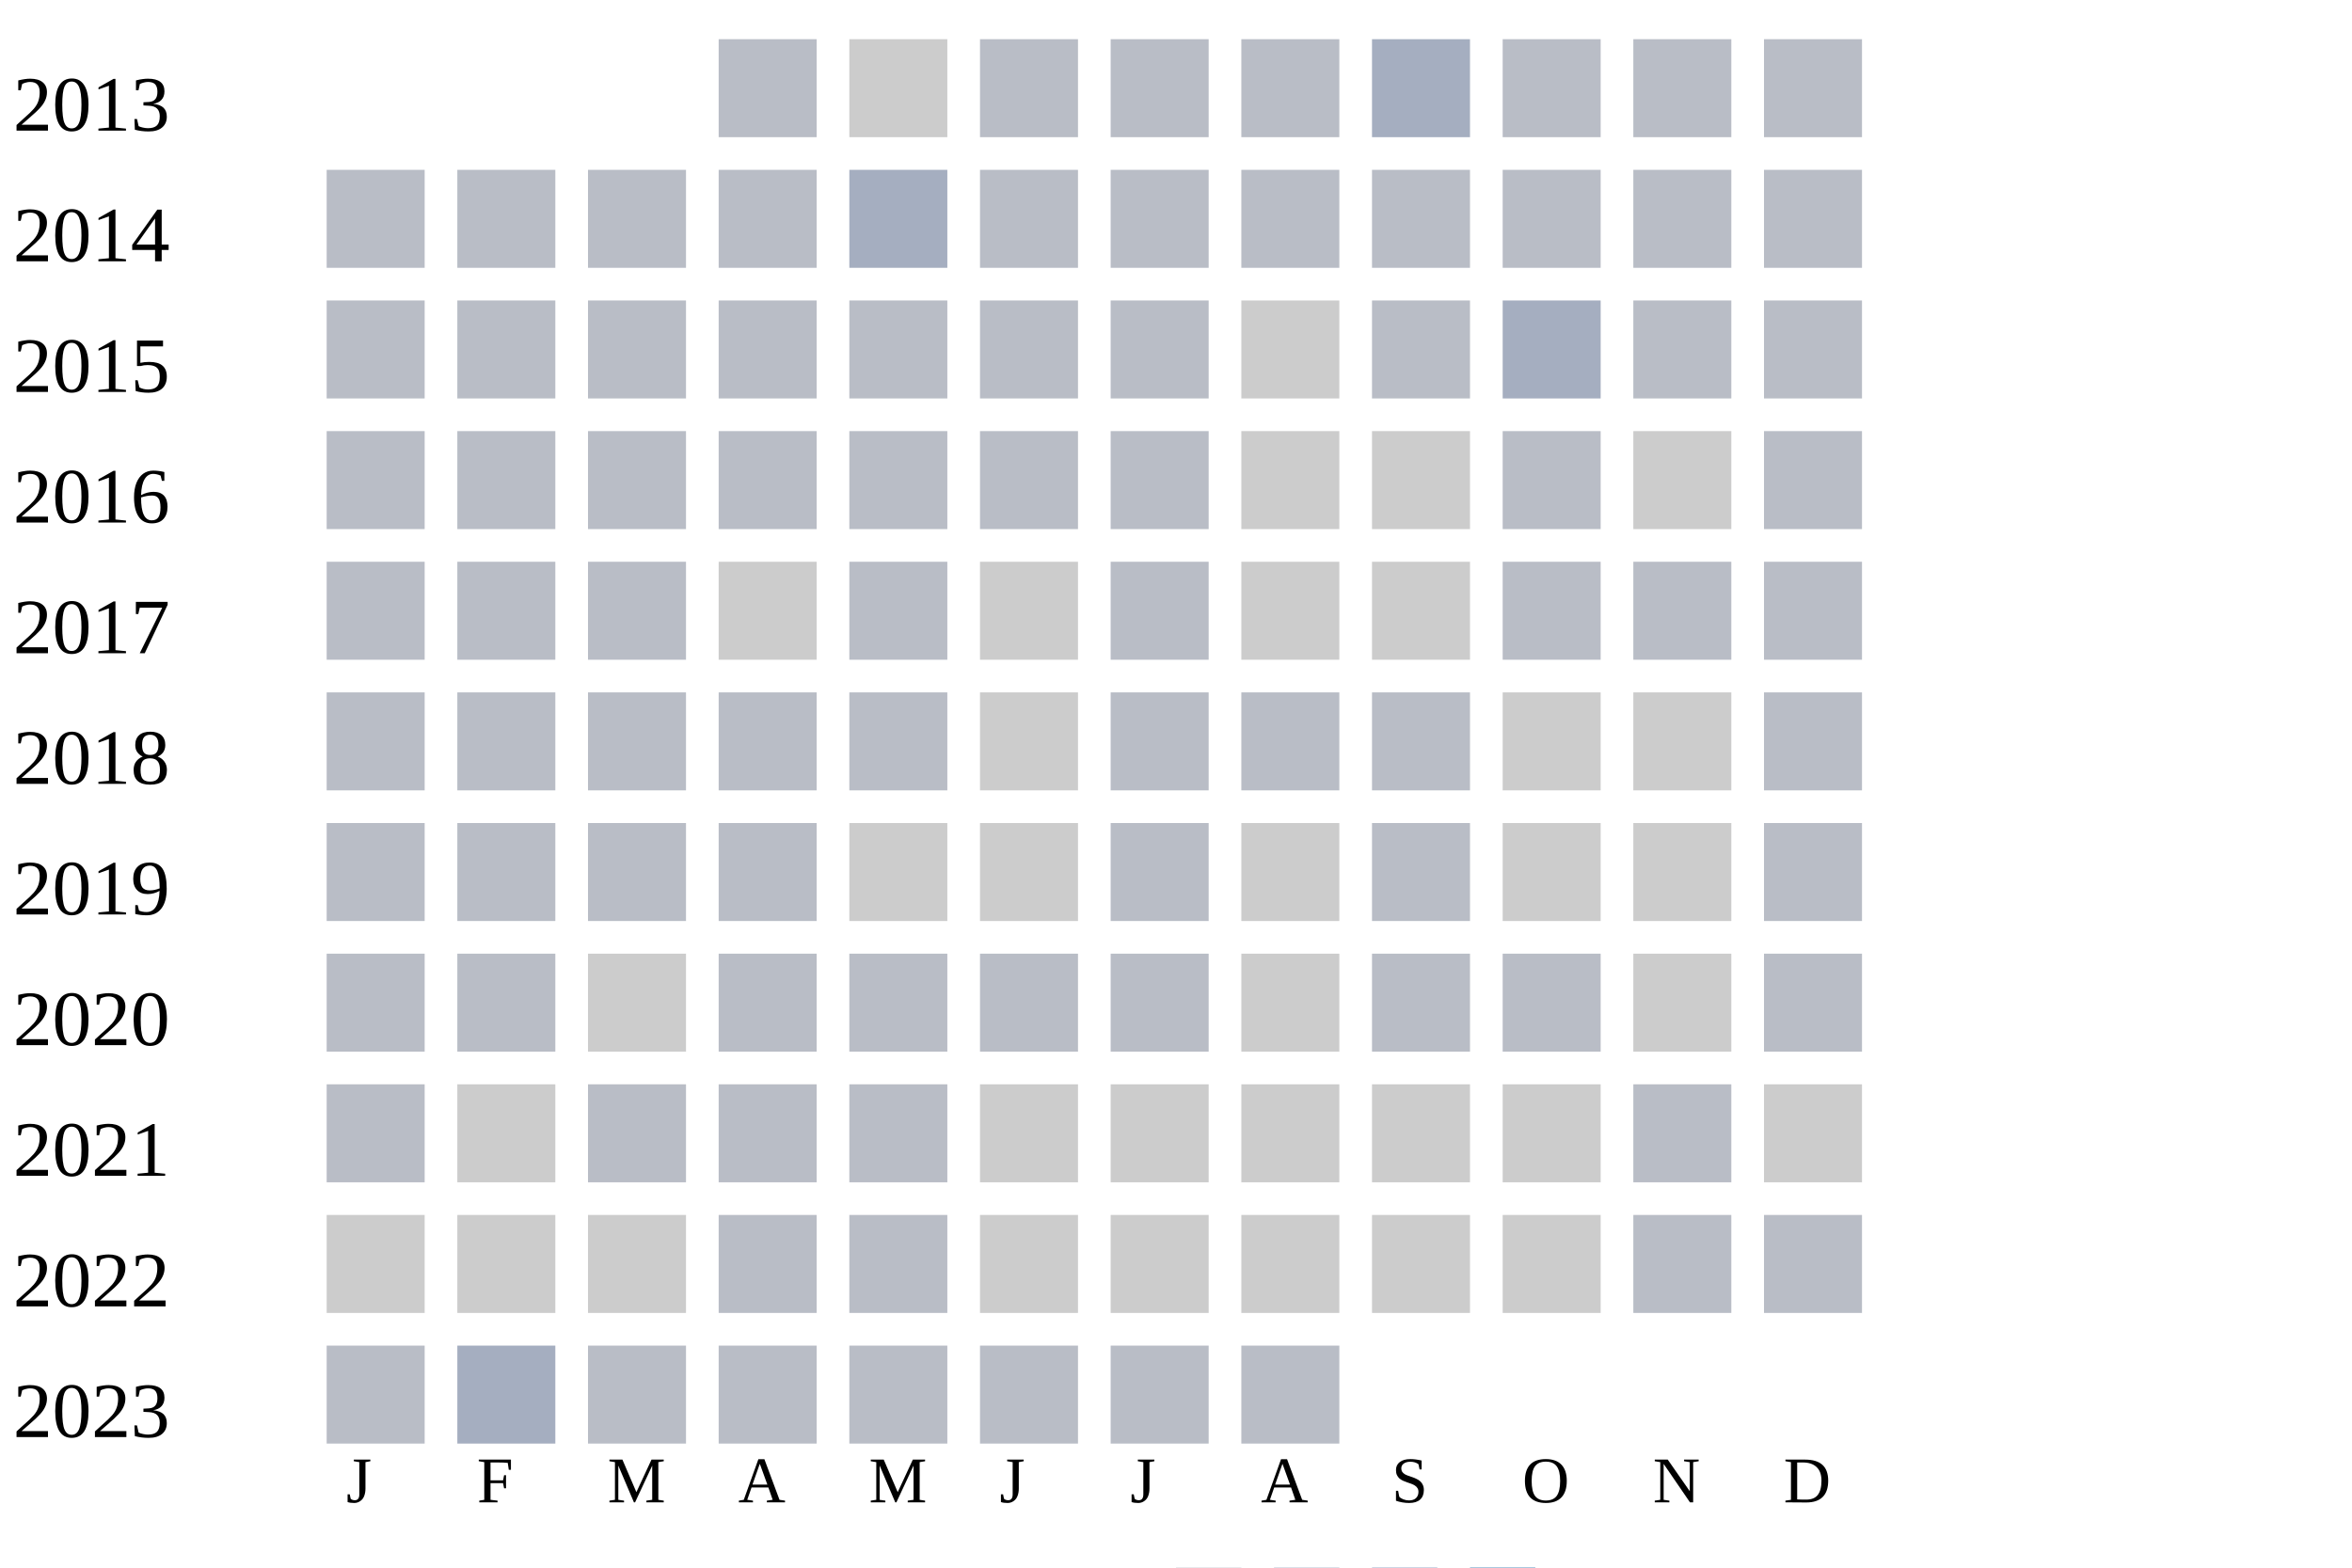
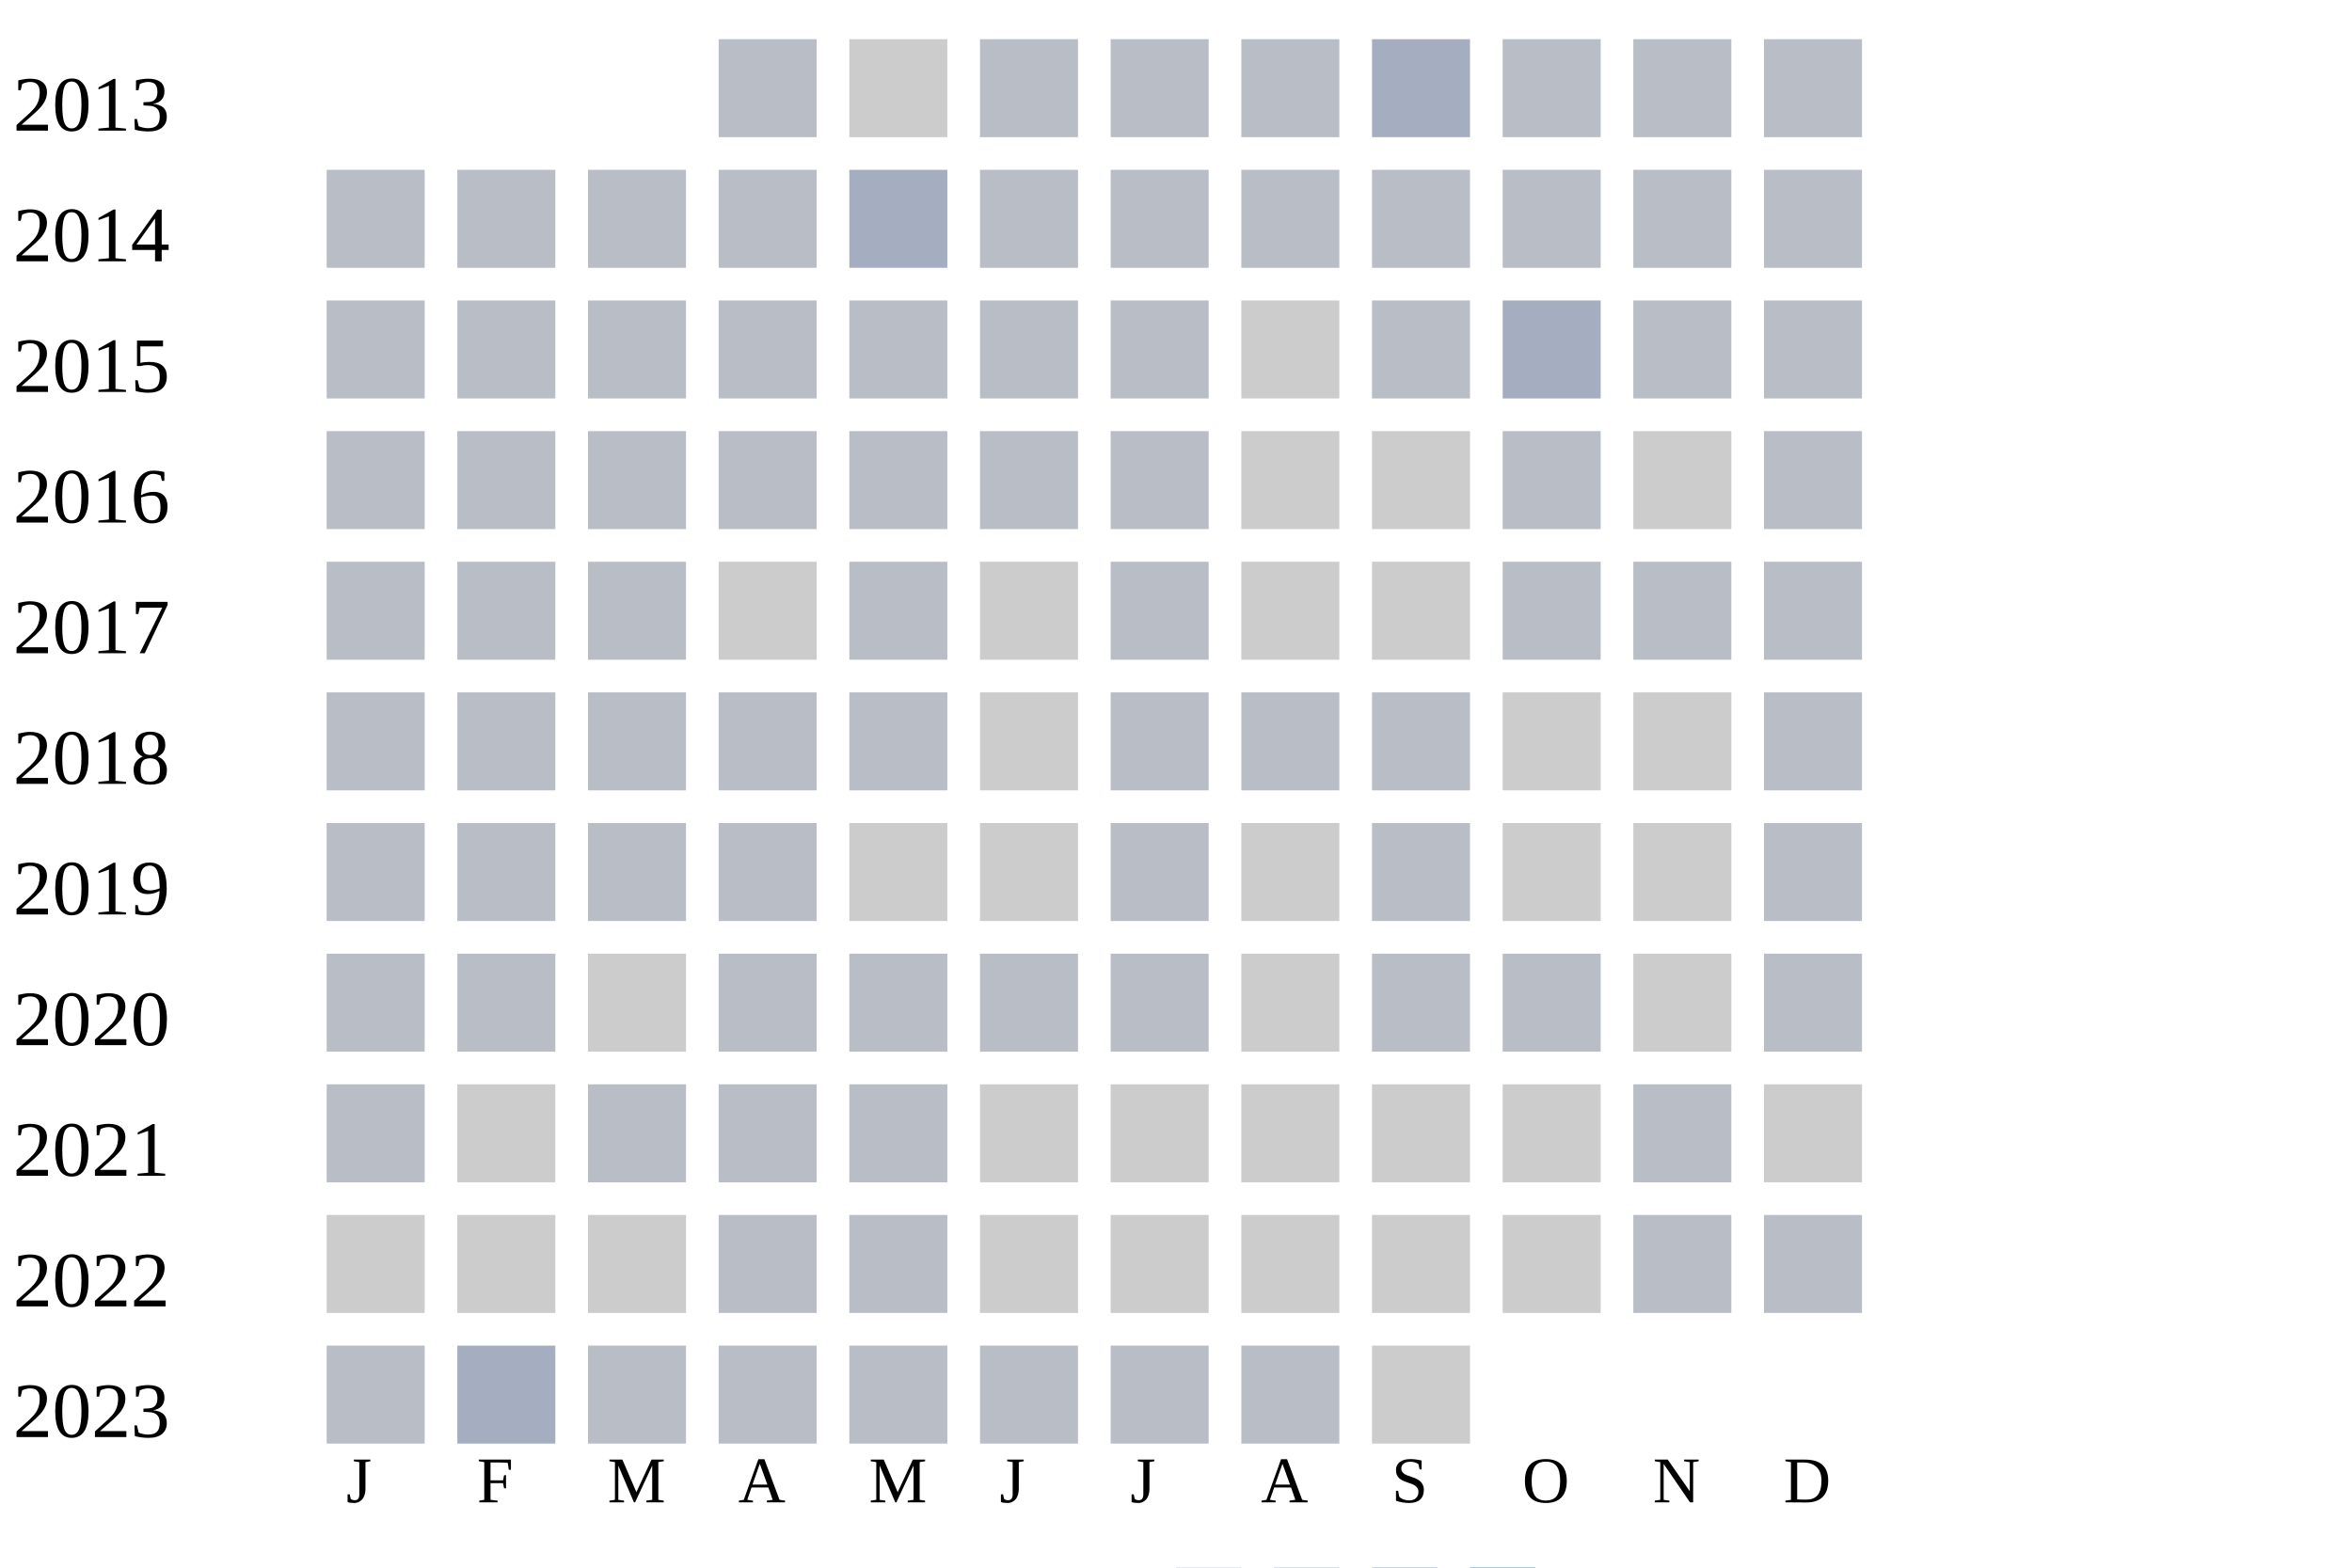
<svg xmlns="http://www.w3.org/2000/svg" width="360" height="240">
  <g transform="translate(0 0)">
    <text x="2" y="20">2013</text>
    <rect x="110" y="6" width="15" height="15" fill="#b9bdc6" />
    <rect x="130" y="6" width="15" height="15" fill="#cccccc" />
    <rect x="150" y="6" width="15" height="15" fill="#b9bdc6" />
    <rect x="170" y="6" width="15" height="15" fill="#b9bdc6" />
    <rect x="190" y="6" width="15" height="15" fill="#b9bdc6" />
    <rect x="210" y="6" width="15" height="15" fill="#a5aec0" />
    <rect x="230" y="6" width="15" height="15" fill="#b9bdc6" />
    <rect x="250" y="6" width="15" height="15" fill="#b9bdc6" />
    <rect x="270" y="6" width="15" height="15" fill="#b9bdc6" />
  </g>
  <g transform="translate(0 20)">
    <text x="2" y="20">2014</text>
    <rect x="50" y="6" width="15" height="15" fill="#b9bdc6" />
    <rect x="70" y="6" width="15" height="15" fill="#b9bdc6" />
    <rect x="90" y="6" width="15" height="15" fill="#b9bdc6" />
    <rect x="110" y="6" width="15" height="15" fill="#b9bdc6" />
    <rect x="130" y="6" width="15" height="15" fill="#a5aec0" />
    <rect x="150" y="6" width="15" height="15" fill="#b9bdc6" />
    <rect x="170" y="6" width="15" height="15" fill="#b9bdc6" />
    <rect x="190" y="6" width="15" height="15" fill="#b9bdc6" />
    <rect x="210" y="6" width="15" height="15" fill="#b9bdc6" />
    <rect x="230" y="6" width="15" height="15" fill="#b9bdc6" />
    <rect x="250" y="6" width="15" height="15" fill="#b9bdc6" />
    <rect x="270" y="6" width="15" height="15" fill="#b9bdc6" />
  </g>
  <g transform="translate(0 40)">
    <text x="2" y="20">2015</text>
    <rect x="50" y="6" width="15" height="15" fill="#b9bdc6" />
    <rect x="70" y="6" width="15" height="15" fill="#b9bdc6" />
    <rect x="90" y="6" width="15" height="15" fill="#b9bdc6" />
    <rect x="110" y="6" width="15" height="15" fill="#b9bdc6" />
    <rect x="130" y="6" width="15" height="15" fill="#b9bdc6" />
    <rect x="150" y="6" width="15" height="15" fill="#b9bdc6" />
    <rect x="170" y="6" width="15" height="15" fill="#b9bdc6" />
    <rect x="190" y="6" width="15" height="15" fill="#cccccc" />
    <rect x="210" y="6" width="15" height="15" fill="#b9bdc6" />
    <rect x="230" y="6" width="15" height="15" fill="#a5aec0" />
    <rect x="250" y="6" width="15" height="15" fill="#b9bdc6" />
    <rect x="270" y="6" width="15" height="15" fill="#b9bdc6" />
  </g>
  <g transform="translate(0 60)">
    <text x="2" y="20">2016</text>
    <rect x="50" y="6" width="15" height="15" fill="#b9bdc6" />
    <rect x="70" y="6" width="15" height="15" fill="#b9bdc6" />
    <rect x="90" y="6" width="15" height="15" fill="#b9bdc6" />
    <rect x="110" y="6" width="15" height="15" fill="#b9bdc6" />
    <rect x="130" y="6" width="15" height="15" fill="#b9bdc6" />
    <rect x="150" y="6" width="15" height="15" fill="#b9bdc6" />
    <rect x="170" y="6" width="15" height="15" fill="#b9bdc6" />
    <rect x="190" y="6" width="15" height="15" fill="#cccccc" />
    <rect x="210" y="6" width="15" height="15" fill="#cccccc" />
    <rect x="230" y="6" width="15" height="15" fill="#b9bdc6" />
    <rect x="250" y="6" width="15" height="15" fill="#cccccc" />
    <rect x="270" y="6" width="15" height="15" fill="#b9bdc6" />
  </g>
  <g transform="translate(0 80)">
    <text x="2" y="20">2017</text>
    <rect x="50" y="6" width="15" height="15" fill="#b9bdc6" />
    <rect x="70" y="6" width="15" height="15" fill="#b9bdc6" />
    <rect x="90" y="6" width="15" height="15" fill="#b9bdc6" />
    <rect x="110" y="6" width="15" height="15" fill="#cccccc" />
    <rect x="130" y="6" width="15" height="15" fill="#b9bdc6" />
    <rect x="150" y="6" width="15" height="15" fill="#cccccc" />
    <rect x="170" y="6" width="15" height="15" fill="#b9bdc6" />
    <rect x="190" y="6" width="15" height="15" fill="#cccccc" />
    <rect x="210" y="6" width="15" height="15" fill="#cccccc" />
    <rect x="230" y="6" width="15" height="15" fill="#b9bdc6" />
    <rect x="250" y="6" width="15" height="15" fill="#b9bdc6" />
    <rect x="270" y="6" width="15" height="15" fill="#b9bdc6" />
  </g>
  <g transform="translate(0 100)">
    <text x="2" y="20">2018</text>
    <rect x="50" y="6" width="15" height="15" fill="#b9bdc6" />
    <rect x="70" y="6" width="15" height="15" fill="#b9bdc6" />
    <rect x="90" y="6" width="15" height="15" fill="#b9bdc6" />
    <rect x="110" y="6" width="15" height="15" fill="#b9bdc6" />
    <rect x="130" y="6" width="15" height="15" fill="#b9bdc6" />
    <rect x="150" y="6" width="15" height="15" fill="#cccccc" />
    <rect x="170" y="6" width="15" height="15" fill="#b9bdc6" />
    <rect x="190" y="6" width="15" height="15" fill="#b9bdc6" />
    <rect x="210" y="6" width="15" height="15" fill="#b9bdc6" />
    <rect x="230" y="6" width="15" height="15" fill="#cccccc" />
    <rect x="250" y="6" width="15" height="15" fill="#cccccc" />
    <rect x="270" y="6" width="15" height="15" fill="#b9bdc6" />
  </g>
  <g transform="translate(0 120)">
    <text x="2" y="20">2019</text>
    <rect x="50" y="6" width="15" height="15" fill="#b9bdc6" />
    <rect x="70" y="6" width="15" height="15" fill="#b9bdc6" />
    <rect x="90" y="6" width="15" height="15" fill="#b9bdc6" />
    <rect x="110" y="6" width="15" height="15" fill="#b9bdc6" />
    <rect x="130" y="6" width="15" height="15" fill="#cccccc" />
    <rect x="150" y="6" width="15" height="15" fill="#cccccc" />
    <rect x="170" y="6" width="15" height="15" fill="#b9bdc6" />
    <rect x="190" y="6" width="15" height="15" fill="#cccccc" />
    <rect x="210" y="6" width="15" height="15" fill="#b9bdc6" />
    <rect x="230" y="6" width="15" height="15" fill="#cccccc" />
    <rect x="250" y="6" width="15" height="15" fill="#cccccc" />
    <rect x="270" y="6" width="15" height="15" fill="#b9bdc6" />
  </g>
  <g transform="translate(0 140)">
    <text x="2" y="20">2020</text>
    <rect x="50" y="6" width="15" height="15" fill="#b9bdc6" />
    <rect x="70" y="6" width="15" height="15" fill="#b9bdc6" />
    <rect x="90" y="6" width="15" height="15" fill="#cccccc" />
    <rect x="110" y="6" width="15" height="15" fill="#b9bdc6" />
    <rect x="130" y="6" width="15" height="15" fill="#b9bdc6" />
    <rect x="150" y="6" width="15" height="15" fill="#b9bdc6" />
    <rect x="170" y="6" width="15" height="15" fill="#b9bdc6" />
    <rect x="190" y="6" width="15" height="15" fill="#cccccc" />
    <rect x="210" y="6" width="15" height="15" fill="#b9bdc6" />
    <rect x="230" y="6" width="15" height="15" fill="#b9bdc6" />
    <rect x="250" y="6" width="15" height="15" fill="#cccccc" />
    <rect x="270" y="6" width="15" height="15" fill="#b9bdc6" />
  </g>
  <g transform="translate(0 160)">
    <text x="2" y="20">2021</text>
    <rect x="50" y="6" width="15" height="15" fill="#b9bdc6" />
    <rect x="70" y="6" width="15" height="15" fill="#cccccc" />
    <rect x="90" y="6" width="15" height="15" fill="#b9bdc6" />
    <rect x="110" y="6" width="15" height="15" fill="#b9bdc6" />
    <rect x="130" y="6" width="15" height="15" fill="#b9bdc6" />
    <rect x="150" y="6" width="15" height="15" fill="#cccccc" />
    <rect x="170" y="6" width="15" height="15" fill="#cccccc" />
    <rect x="190" y="6" width="15" height="15" fill="#cccccc" />
    <rect x="210" y="6" width="15" height="15" fill="#cccccc" />
    <rect x="230" y="6" width="15" height="15" fill="#cccccc" />
    <rect x="250" y="6" width="15" height="15" fill="#b9bdc6" />
    <rect x="270" y="6" width="15" height="15" fill="#cccccc" />
  </g>
  <g transform="translate(0 180)">
    <text x="2" y="20">2022</text>
    <rect x="50" y="6" width="15" height="15" fill="#cccccc" />
    <rect x="70" y="6" width="15" height="15" fill="#cccccc" />
    <rect x="90" y="6" width="15" height="15" fill="#cccccc" />
    <rect x="110" y="6" width="15" height="15" fill="#b9bdc6" />
    <rect x="130" y="6" width="15" height="15" fill="#b9bdc6" />
    <rect x="150" y="6" width="15" height="15" fill="#cccccc" />
    <rect x="170" y="6" width="15" height="15" fill="#cccccc" />
    <rect x="190" y="6" width="15" height="15" fill="#cccccc" />
    <rect x="210" y="6" width="15" height="15" fill="#cccccc" />
    <rect x="230" y="6" width="15" height="15" fill="#cccccc" />
    <rect x="250" y="6" width="15" height="15" fill="#b9bdc6" />
    <rect x="270" y="6" width="15" height="15" fill="#b9bdc6" />
  </g>
  <g transform="translate(0 200)">
    <text x="2" y="20">2023</text>
    <rect x="50" y="6" width="15" height="15" fill="#b9bdc6" />
    <rect x="70" y="6" width="15" height="15" fill="#a5aec0" />
    <rect x="90" y="6" width="15" height="15" fill="#b9bdc6" />
    <rect x="110" y="6" width="15" height="15" fill="#b9bdc6" />
    <rect x="130" y="6" width="15" height="15" fill="#b9bdc6" />
    <rect x="150" y="6" width="15" height="15" fill="#b9bdc6" />
    <rect x="170" y="6" width="15" height="15" fill="#b9bdc6" />
    <rect x="190" y="6" width="15" height="15" fill="#b9bdc6" />
+     <rect x="210" y="6" width="15" height="15" fill="#cccccc" />
  </g>
  <text style="font-size: 10px; text-align: center" x="53" y="230">J</text>
  <text style="font-size: 10px; text-align: center" x="73" y="230">F</text>
  <text style="font-size: 10px; text-align: center" x="93" y="230">M</text>
  <text style="font-size: 10px; text-align: center" x="113" y="230">A</text>
  <text style="font-size: 10px; text-align: center" x="133" y="230">M</text>
  <text style="font-size: 10px; text-align: center" x="153" y="230">J</text>
  <text style="font-size: 10px; text-align: center" x="173" y="230">J</text>
  <text style="font-size: 10px; text-align: center" x="193" y="230">A</text>
  <text style="font-size: 10px; text-align: center" x="213" y="230">S</text>
  <text style="font-size: 10px; text-align: center" x="233" y="230">O</text>
  <text style="font-size: 10px; text-align: center" x="253" y="230">N</text>
  <text style="font-size: 10px; text-align: center" x="273" y="230">D</text>
  <text style="font-size: 10px;" x="155" y="249">Less</text>
  <rect fill="#b9bdc6" width="10" height="10" x="180" y="240" />
  <rect fill="#919fba" width="10" height="10" x="195" y="240" />
  <rect fill="#6882ae" width="10" height="10" x="210" y="240" />
  <rect fill="#005a9c" width="10" height="10" x="225" y="240" />
  <text x="240" y="249" style="font-size: 10px;">More</text>
</svg>
